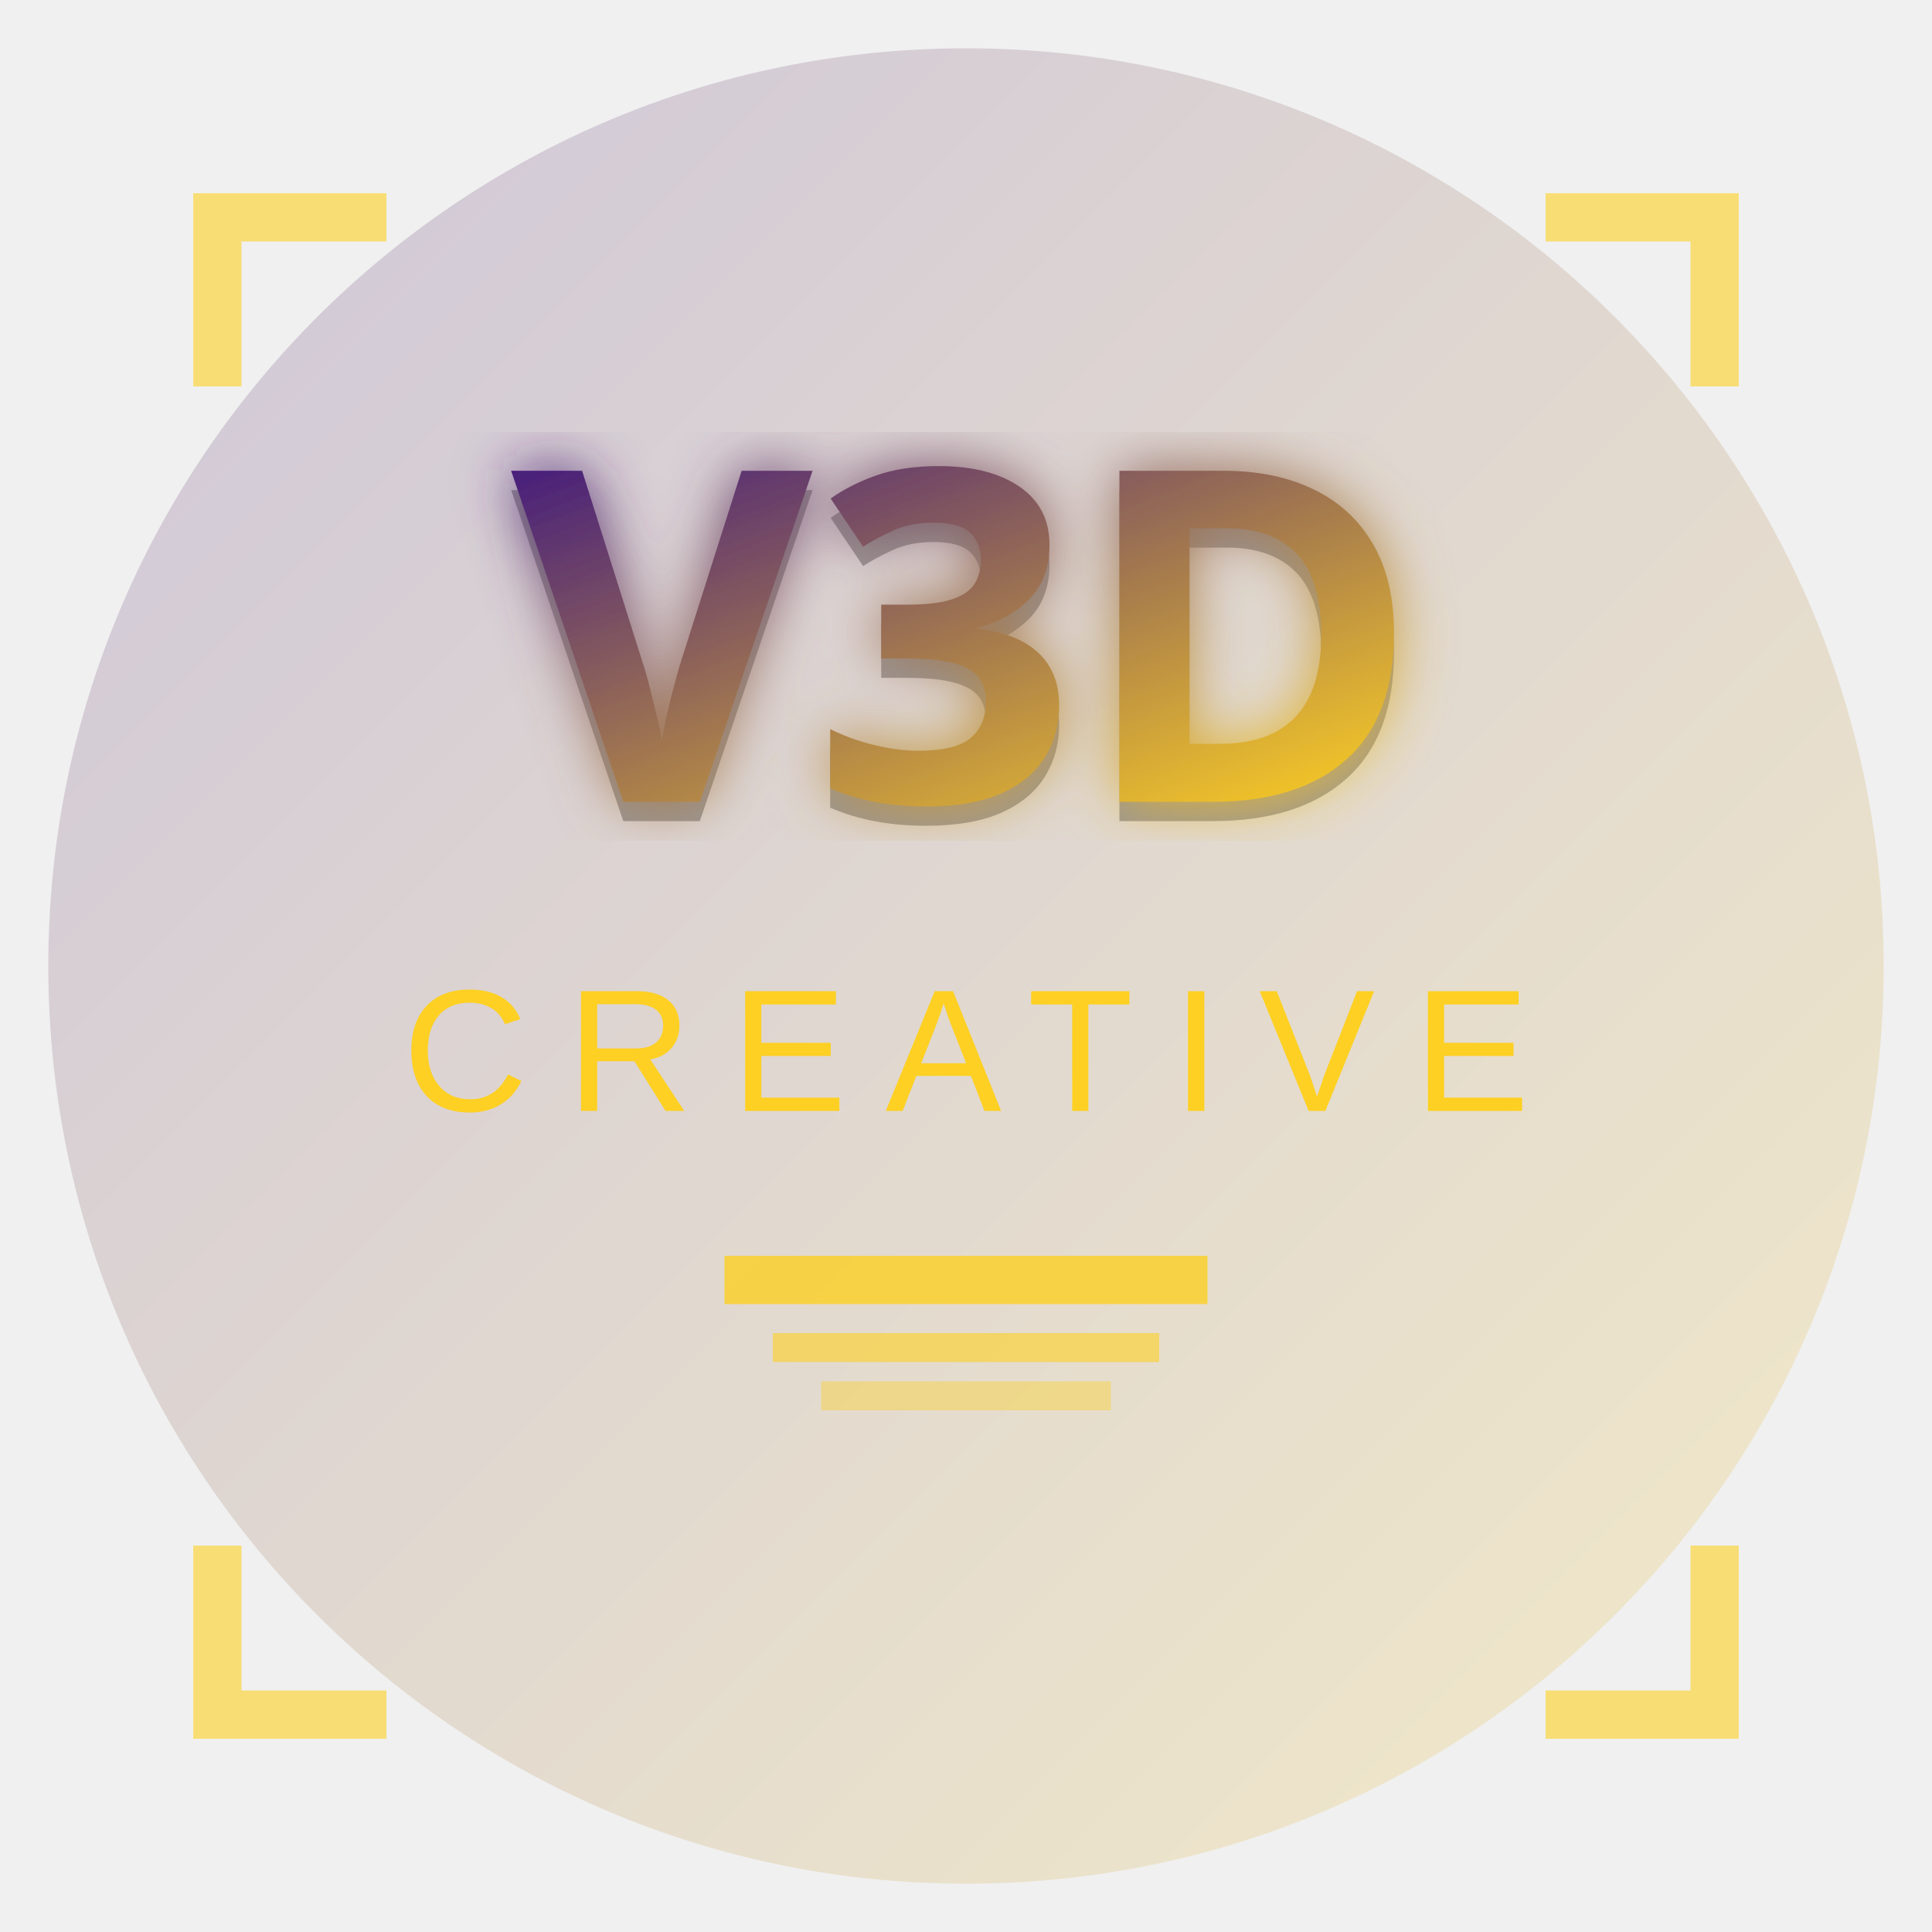
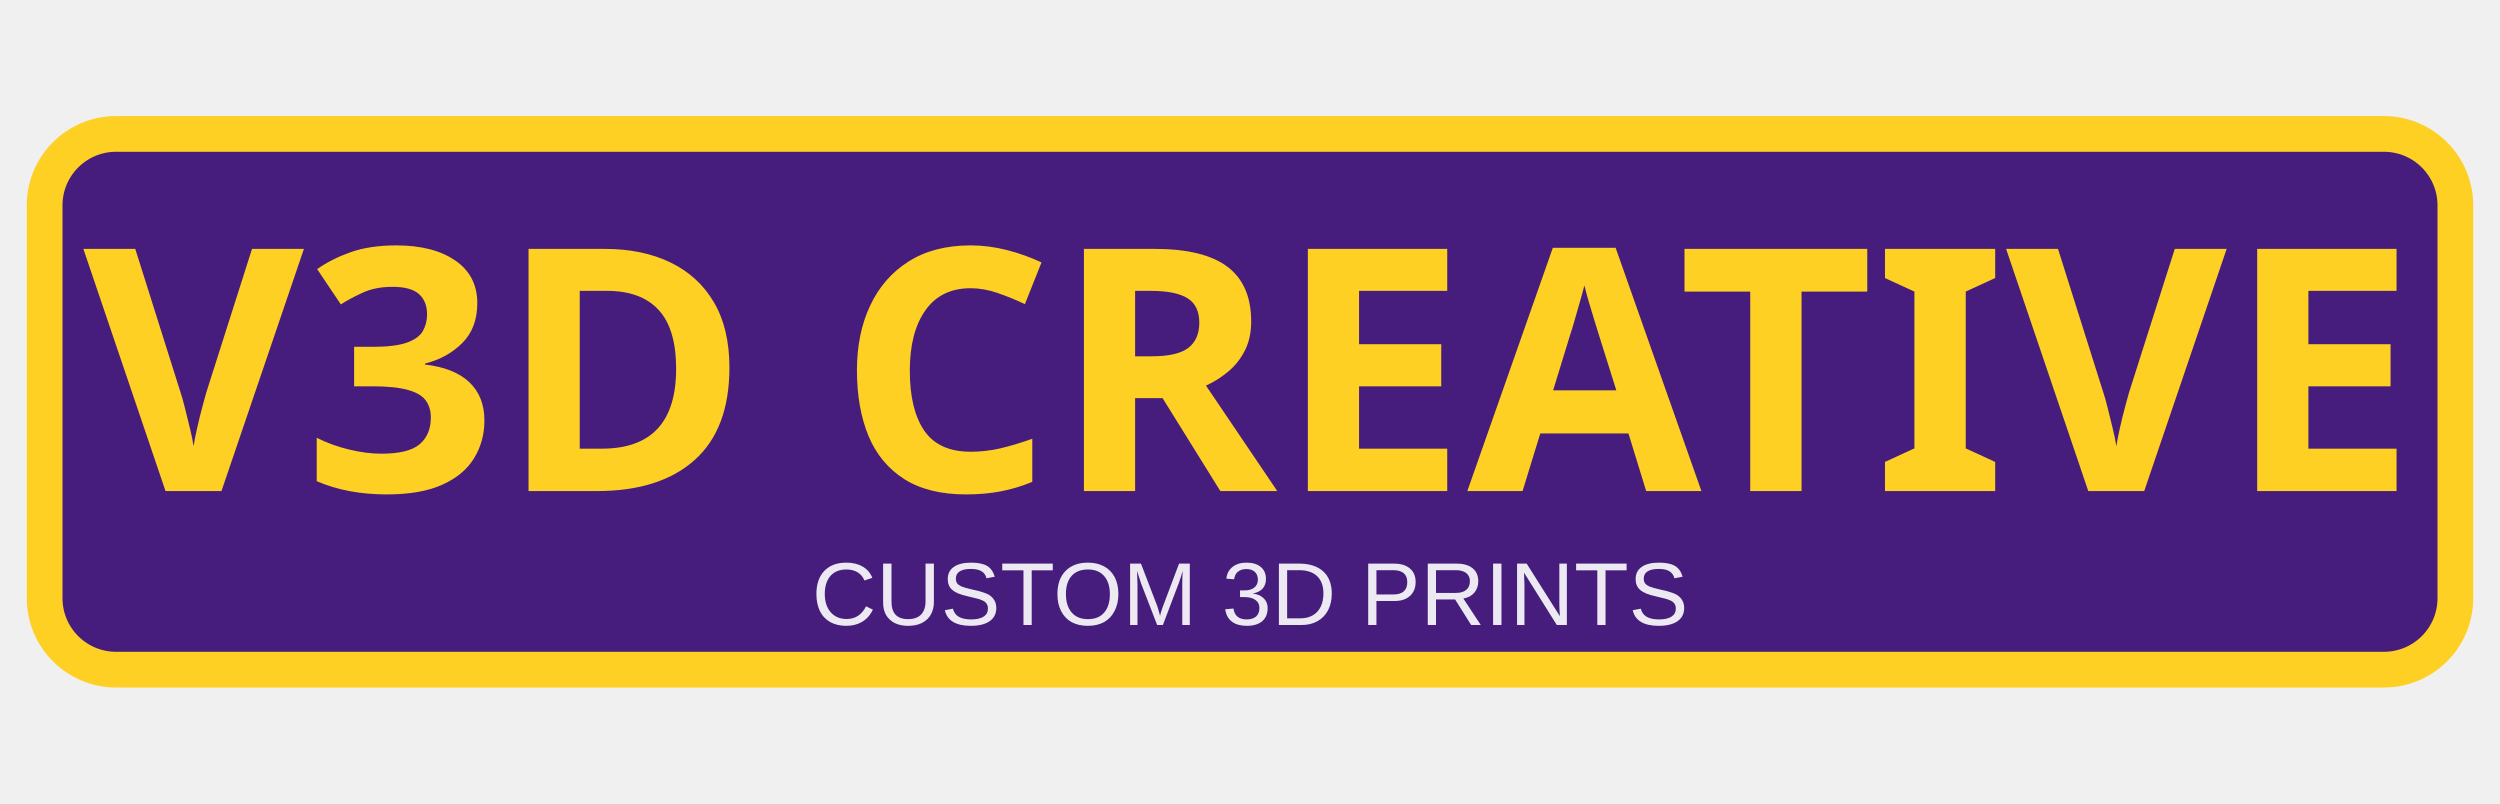
- <svg xmlns="http://www.w3.org/2000/svg" width="200" height="200">
-   <defs>
-     <linearGradient id="purpleGold" x1="0%" y1="0%" x2="100%" y2="100%">
-       <stop offset="0%" style="stop-color:#461D7C;stop-opacity:1" />
-       <stop offset="100%" style="stop-color:#FDD023;stop-opacity:1" />
-     </linearGradient>
-     <filter id="glow">
-       <feGaussianBlur stdDeviation="3" result="coloredBlur" />
-       <feMerge>
-         <feMergeNode in="coloredBlur" />
-         <feMergeNode in="SourceGraphic" />
-       </feMerge>
-     </filter>
-   </defs>
-   <circle cx="100" cy="100" r="95" fill="url(#purpleGold)" opacity="0.2" />
-   <text x="100" y="85" font-family="Arial Black, sans-serif" font-size="48" font-weight="bold" text-anchor="middle" fill="#000" opacity="0.3">V3D</text>
-   <text x="100" y="83" font-family="Arial Black, sans-serif" font-size="48" font-weight="bold" text-anchor="middle" fill="url(#purpleGold)" filter="url(#glow)">V3D</text>
-   <text x="100" y="115" font-family="Arial, sans-serif" font-size="18" font-weight="normal" text-anchor="middle" fill="#FDD023" letter-spacing="4">CREATIVE</text>
-   <rect x="75" y="130" width="50" height="5" fill="#FDD023" opacity="0.8" />
-   <rect x="80" y="138" width="40" height="3" fill="#FDD023" opacity="0.6" />
-   <rect x="85" y="143" width="30" height="3" fill="#FDD023" opacity="0.4" />
-   <path d="M 20 20 L 40 20 L 40 25 L 25 25 L 25 40 L 20 40 Z" fill="#FDD023" opacity="0.6" />
-   <path d="M 180 20 L 160 20 L 160 25 L 175 25 L 175 40 L 180 40 Z" fill="#FDD023" opacity="0.6" />
-   <path d="M 20 180 L 40 180 L 40 175 L 25 175 L 25 160 L 20 160 Z" fill="#FDD023" opacity="0.6" />
-   <path d="M 180 180 L 160 180 L 160 175 L 175 175 L 175 160 L 180 160 Z" fill="#FDD023" opacity="0.6" />
+ <svg xmlns="http://www.w3.org/2000/svg" width="280" height="90">
+   <rect x="5" y="15" width="270" height="60" fill="#461D7C" rx="8" />
+   <rect x="5" y="15" width="270" height="60" fill="none" stroke="#FDD023" stroke-width="4" rx="8" />
+   <text x="140" y="55" font-family="Impact, Arial Black, sans-serif" font-size="38" font-weight="bold" fill="#FDD023" text-anchor="middle">V3D CREATIVE</text>
+   <text x="140" y="70" font-family="Arial, sans-serif" font-size="10" fill="#ffffff" text-anchor="middle" opacity="0.9">CUSTOM 3D PRINTS</text>
</svg>
